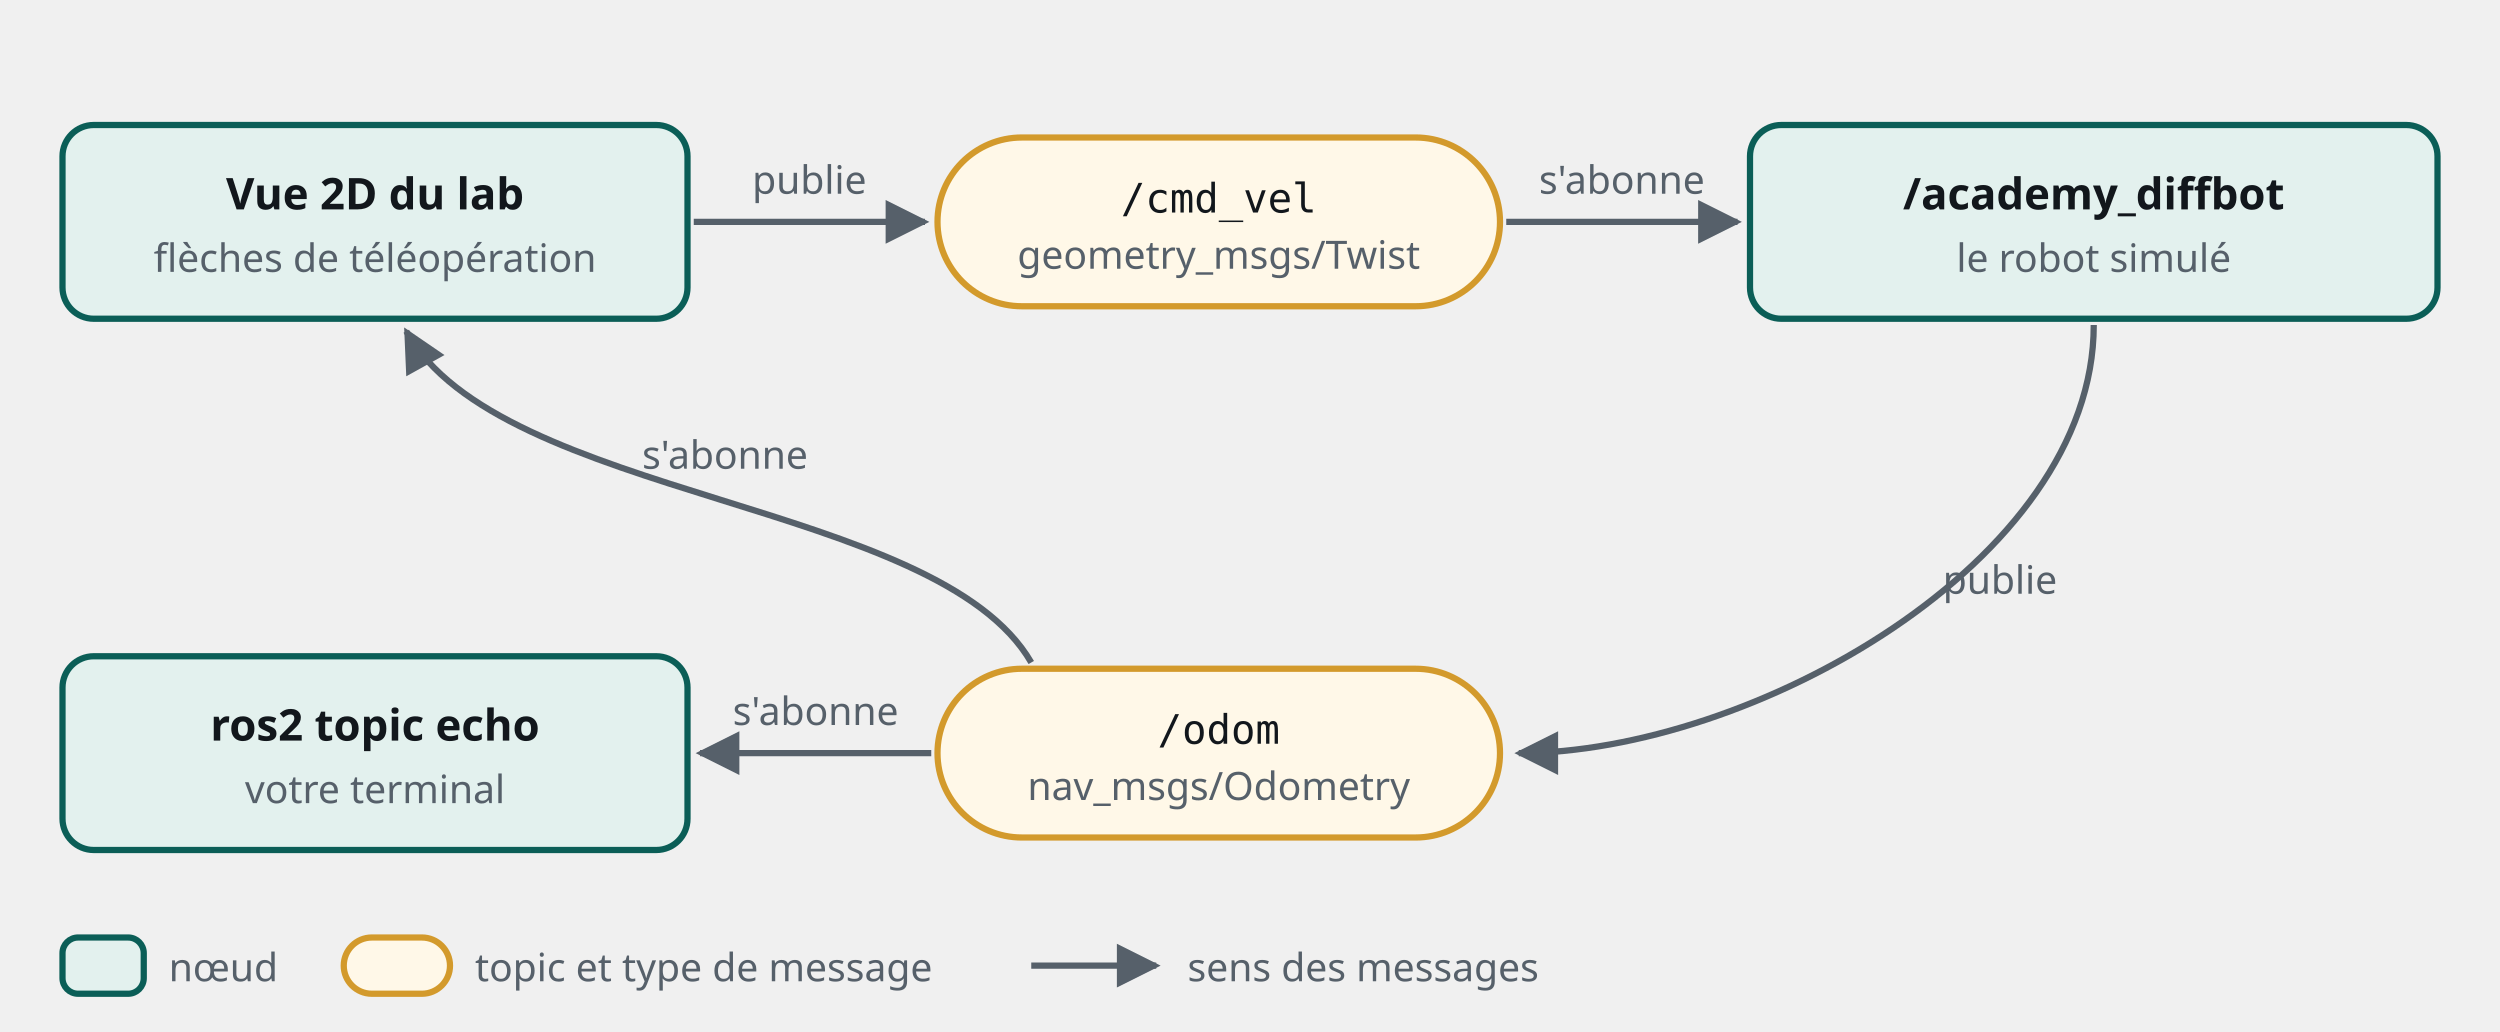
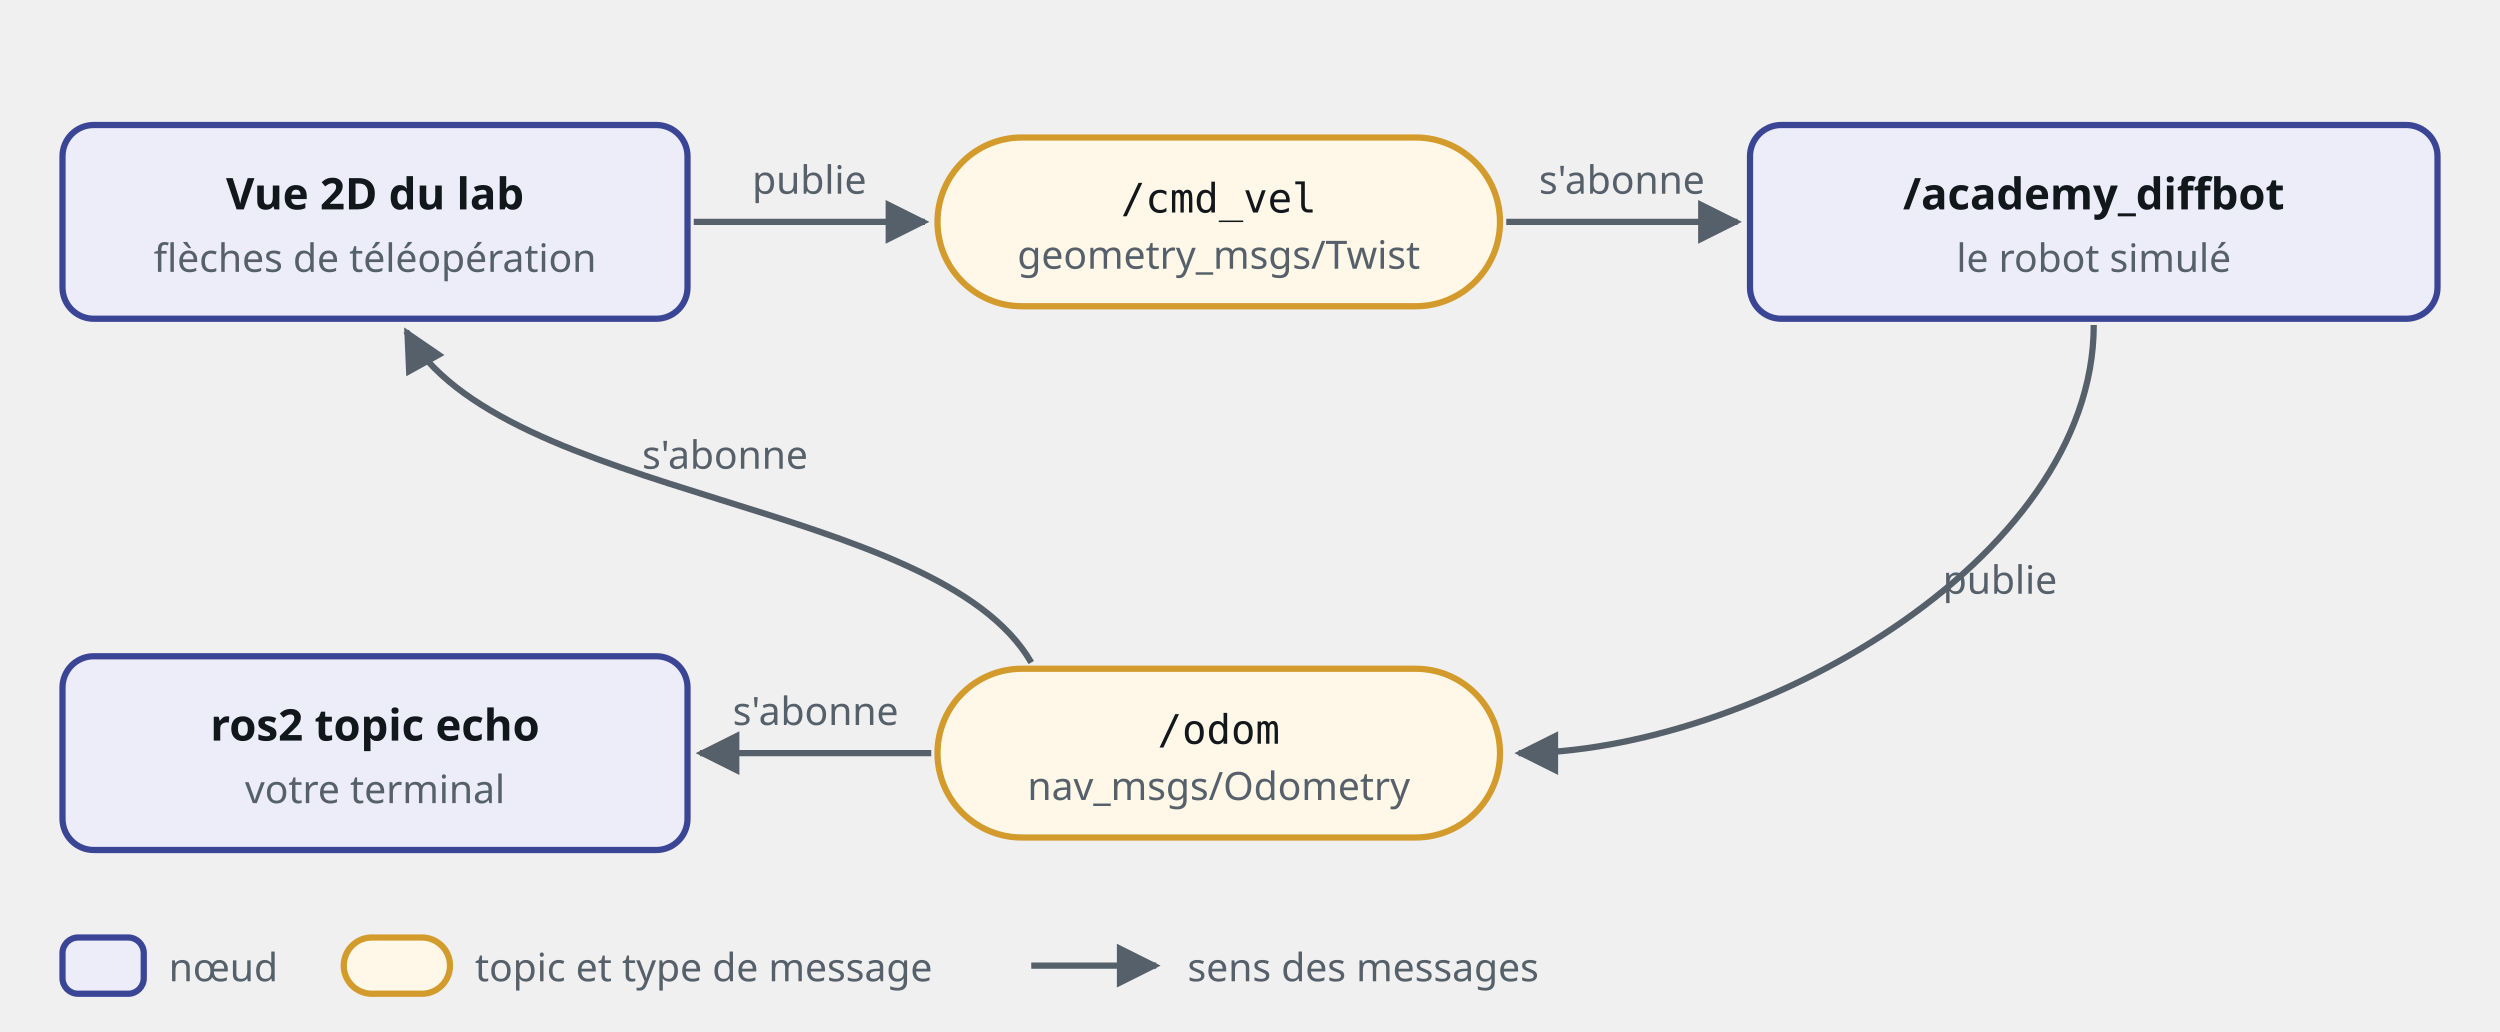
<svg xmlns="http://www.w3.org/2000/svg" viewBox="0 0 800 330" role="img" aria-labelledby="t d">
  <style>
- .fond { fill: #fbfbf9; stroke: #c9cfc9; stroke-width: 1.5; }
- .grille { stroke: #e7eae6; stroke-width: 1; }
- .boite { fill: #ffffff; stroke: #c9cfc9; stroke-width: 1.5; }
- .calcul { fill: #e3f1ee; stroke: #0b5e57; stroke-width: 2; }
+ .fond { fill: #fbfaf6; stroke: #cfc8b8; stroke-width: 1.5; }
+ .grille { stroke: #ece8de; stroke-width: 1; }
+ .boite { fill: #ffffff; stroke: #cfc8b8; stroke-width: 1.5; }
+ .calcul { fill: #ecedf9; stroke: #3b4596; stroke-width: 2; }
.capteur { fill: #fff8e8; stroke: #d39a2c; stroke-width: 2; }
.actionneur { fill: #eef1f5; stroke: #56606a; stroke-width: 2; }
- .robot { fill: #e3f1ee; stroke: #0b5e57; stroke-width: 2; }
+ .robot { fill: #ecedf9; stroke: #3b4596; stroke-width: 2; }
.roue { fill: #12171c; }
.roulette { fill: #ffffff; stroke: #12171c; stroke-width: 1.5; }
- .nez { fill: #0b5e57; }
+ .nez { fill: #3b4596; }
.ax-x { stroke: #d64545; stroke-width: 3; fill: none; } .ax-y { stroke: #2f9e44; stroke-width: 3; fill: none; }
.px { fill: #d64545; } .py { fill: #2f9e44; }
.trait { stroke: #56606a; stroke-width: 2; fill: none; }
.tirets { stroke: #8a949c; stroke-width: 1.5; stroke-dasharray: 5 5; fill: none; }
.trajet { stroke: #d39a2c; stroke-width: 3; fill: none; stroke-linecap: round; }
.trajet-pointe { fill: #d39a2c; }
- .vitesse { stroke: #0b5e57; stroke-width: 3; fill: none; }
- .vitesse-pointe { fill: #0b5e57; }
+ .vitesse { stroke: #3b4596; stroke-width: 3; fill: none; }
+ .vitesse-pointe { fill: #3b4596; }
.pointe { fill: #56606a; }
.cir { fill: #d39a2c; }
.t { fill: #12171c; font: 400 14px "IBM Plex Sans", system-ui, sans-serif; }
.t-gras { fill: #12171c; font: 600 14px "IBM Plex Sans", system-ui, sans-serif; }
.t-titre { fill: #12171c; font: 600 16px "IBM Plex Sans", system-ui, sans-serif; }
.t-petit { fill: #56606a; font: 400 12.5px "IBM Plex Sans", system-ui, sans-serif; }
.t-sur { fill: #56606a; font: 600 12px "IBM Plex Sans", system-ui, sans-serif; letter-spacing: 0.08em; }
.t-math { fill: #12171c; font: italic 500 15px "IBM Plex Serif", Georgia, serif; }
.t-code { fill: #12171c; font: 500 13px "JetBrains Mono", "DejaVu Sans Mono", monospace; }
- .t-accent { fill: #0b5e57; font: 600 13px "IBM Plex Sans", system-ui, sans-serif; }
+ .t-accent { fill: #3b4596; font: 600 13px "IBM Plex Sans", system-ui, sans-serif; }
.t-ambre { fill: #8a5d10; font: 600 13px "IBM Plex Sans", system-ui, sans-serif; }
.t-x { fill: #d64545; font: 600 13px "JetBrains Mono", monospace; } .t-y { fill: #2f9e44; font: 600 13px "JetBrains Mono", monospace; }
- .badge { fill: #0b5e57; } .t-badge { fill: #ffffff; font: 600 12px "IBM Plex Sans", system-ui, sans-serif; }
- .sep { stroke: #e2e5e1; stroke-width: 1.5; }
+ .badge { fill: #3b4596; } .t-badge { fill: #ffffff; font: 600 12px "IBM Plex Sans", system-ui, sans-serif; }
+ .sep { stroke: #e7e2d6; stroke-width: 1.5; }
@media (prefers-color-scheme: dark) {
-   .fond { fill: #0f161d; stroke: #34424f; } .grille { stroke: #1b2630; }
-   .boite { fill: #121a22; stroke: #34424f; }
-   .calcul, .robot { fill: #12302d; stroke: #4fb3a7; }
+   .fond { fill: #101114; stroke: #3a3b42; } .grille { stroke: #1f2026; }
+   .boite { fill: #16171b; stroke: #3a3b42; }
+   .calcul, .robot { fill: #1d2140; stroke: #9aa4f0; }
  .capteur { fill: #2a2212; stroke: #f2b544; }
-   .actionneur { fill: #1a222b; stroke: #8a99a8; }
-   .roue { fill: #c9d3dc; } .roulette { fill: #121a22; stroke: #c9d3dc; } .nez { fill: #4fb3a7; }
+   .actionneur { fill: #1c1d22; stroke: #9a9aa3; }
+   .roue { fill: #c9c9cf; } .roulette { fill: #16171b; stroke: #c9c9cf; } .nez { fill: #9aa4f0; }
  .ax-x { stroke: #ff6b6b; } .ax-y { stroke: #51cf66; } .px, .t-x { fill: #ff6b6b; } .py, .t-y { fill: #51cf66; }
-   .trait { stroke: #8a99a8; } .tirets { stroke: #5d6b78; } .pointe { fill: #8a99a8; }
+   .trait { stroke: #9a9aa3; } .tirets { stroke: #62636b; } .pointe { fill: #9a9aa3; }
  .trajet { stroke: #f2b544; } .trajet-pointe, .cir { fill: #f2b544; }
-   .vitesse { stroke: #4fb3a7; } .vitesse-pointe { fill: #4fb3a7; }
-   .t, .t-gras, .t-titre, .t-math, .t-code { fill: #e3e8ee; }
-   .t-petit, .t-sur { fill: #8a99a8; } .t-accent { fill: #4fb3a7; } .t-ambre { fill: #f2b544; }
-   .badge { fill: #4fb3a7; } .t-badge { fill: #0b1015; } .sep { stroke: #22303c; }
+   .vitesse { stroke: #9aa4f0; } .vitesse-pointe { fill: #9aa4f0; }
+   .t, .t-gras, .t-titre, .t-math, .t-code { fill: #f4f1ea; }
+   .t-petit, .t-sur { fill: #9a9aa3; } .t-accent { fill: #9aa4f0; } .t-ambre { fill: #f2b544; }
+   .badge { fill: #9aa4f0; } .t-badge { fill: #0b0b0d; } .sep { stroke: #26272d; }
}
</style>
  <defs>
    <marker id="m-trait" viewBox="0 0 10 10" refX="9" refY="5" markerWidth="7" markerHeight="7" orient="auto-start-reverse">
      <path class="pointe" d="M0 0 L10 5 L0 10 z" />
    </marker>
    <marker id="m-trajet" viewBox="0 0 10 10" refX="8" refY="5" markerWidth="6" markerHeight="6" orient="auto">
      <path class="trajet-pointe" d="M0 0 L10 5 L0 10 z" />
    </marker>
    <marker id="m-vitesse" viewBox="0 0 10 10" refX="8" refY="5" markerWidth="6" markerHeight="6" orient="auto">
      <path class="vitesse-pointe" d="M0 0 L10 5 L0 10 z" />
    </marker>
    <marker id="m-x" viewBox="0 0 10 10" refX="8" refY="5" markerWidth="5" markerHeight="5" orient="auto">
      <path class="px" d="M0 0 L10 5 L0 10 z" />
    </marker>
    <marker id="m-y" viewBox="0 0 10 10" refX="8" refY="5" markerWidth="5" markerHeight="5" orient="auto">
      <path class="py" d="M0 0 L10 5 L0 10 z" />
    </marker>
  </defs>
  <rect class="calcul" x="20.0" y="40.0" width="200.0" height="62.0" rx="10" />
  <text class="t-gras" x="120.0" y="67.0" text-anchor="middle">Vue 2D du lab</text>
  <text class="t-petit" x="120.0" y="87.0" text-anchor="middle">flèches de téléopération</text>
  <rect class="calcul" x="560.0" y="40.0" width="220.0" height="62.0" rx="10" />
  <text class="t-gras" x="670.0" y="67.0" text-anchor="middle">/academy_diffbot</text>
  <text class="t-petit" x="670.0" y="87.0" text-anchor="middle">le robot simulé</text>
  <rect class="calcul" x="20.0" y="210.0" width="200.0" height="62.0" rx="10" />
  <text class="t-gras" x="120.0" y="237.0" text-anchor="middle">ros2 topic echo</text>
  <text class="t-petit" x="120.0" y="257.0" text-anchor="middle">votre terminal</text>
  <rect class="capteur" x="300.0" y="44.0" width="180.0" height="54.0" rx="27" />
  <text class="t-code" x="390.0" y="68.0" text-anchor="middle">/cmd_vel</text>
  <text class="t-petit" x="390.0" y="86.0" text-anchor="middle">geometry_msgs/Twist</text>
  <rect class="capteur" x="300.0" y="214.0" width="180.0" height="54.0" rx="27" />
  <text class="t-code" x="390.0" y="238.0" text-anchor="middle">/odom</text>
  <text class="t-petit" x="390.0" y="256.0" text-anchor="middle">nav_msgs/Odometry</text>
  <line class="trait" x1="222.0" y1="71.0" x2="296.0" y2="71.0" marker-end="url(#m-trait)" />
  <text class="t-petit" x="259.0" y="62.0" text-anchor="middle">publie</text>
  <line class="trait" x1="482.0" y1="71.0" x2="556.0" y2="71.0" marker-end="url(#m-trait)" />
  <text class="t-petit" x="519.0" y="62.0" text-anchor="middle">s'abonne</text>
  <path class="trait" d="M670 104 C 670 180, 560 241, 486 241" marker-end="url(#m-trait)" />
  <text class="t-petit" x="640.0" y="190.0" text-anchor="middle">publie</text>
  <line class="trait" x1="298.0" y1="241.0" x2="224.0" y2="241.0" marker-end="url(#m-trait)" />
  <text class="t-petit" x="261.0" y="232.0" text-anchor="middle">s'abonne</text>
  <path class="trait" d="M330 212 C 300 160, 160 160, 130 106" marker-end="url(#m-trait)" />
  <text class="t-petit" x="232.0" y="150.0" text-anchor="middle">s'abonne</text>
  <rect class="calcul" x="20.0" y="300.0" width="26.0" height="18.0" rx="5" />
  <text class="t-petit" x="54.0" y="314.0" text-anchor="start">nœud</text>
  <rect class="capteur" x="110.0" y="300.0" width="34.0" height="18.0" rx="9" />
  <text class="t-petit" x="152.0" y="314.0" text-anchor="start">topic et type de message</text>
  <line class="trait" x1="330.0" y1="309.0" x2="370.0" y2="309.0" marker-end="url(#m-trait)" />
  <text class="t-petit" x="380.0" y="314.0" text-anchor="start">sens des messages</text>
</svg>
